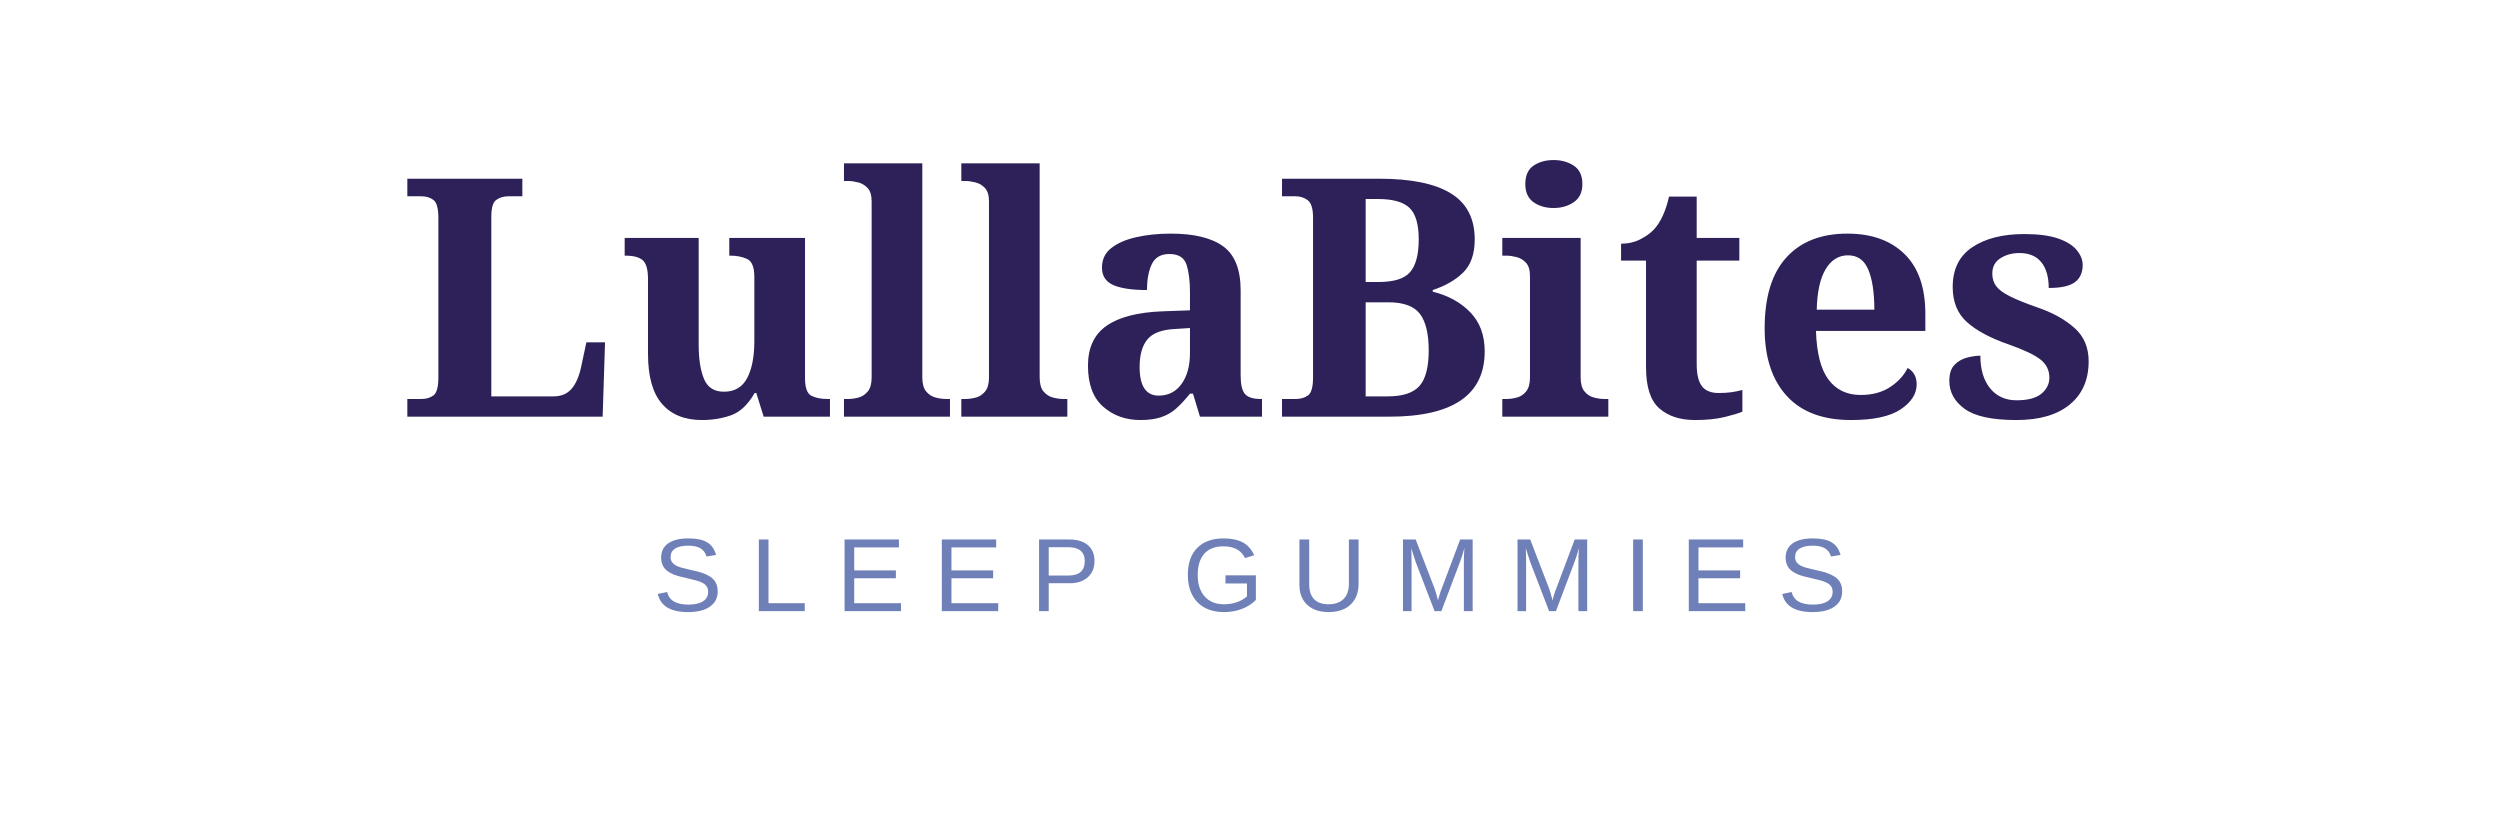
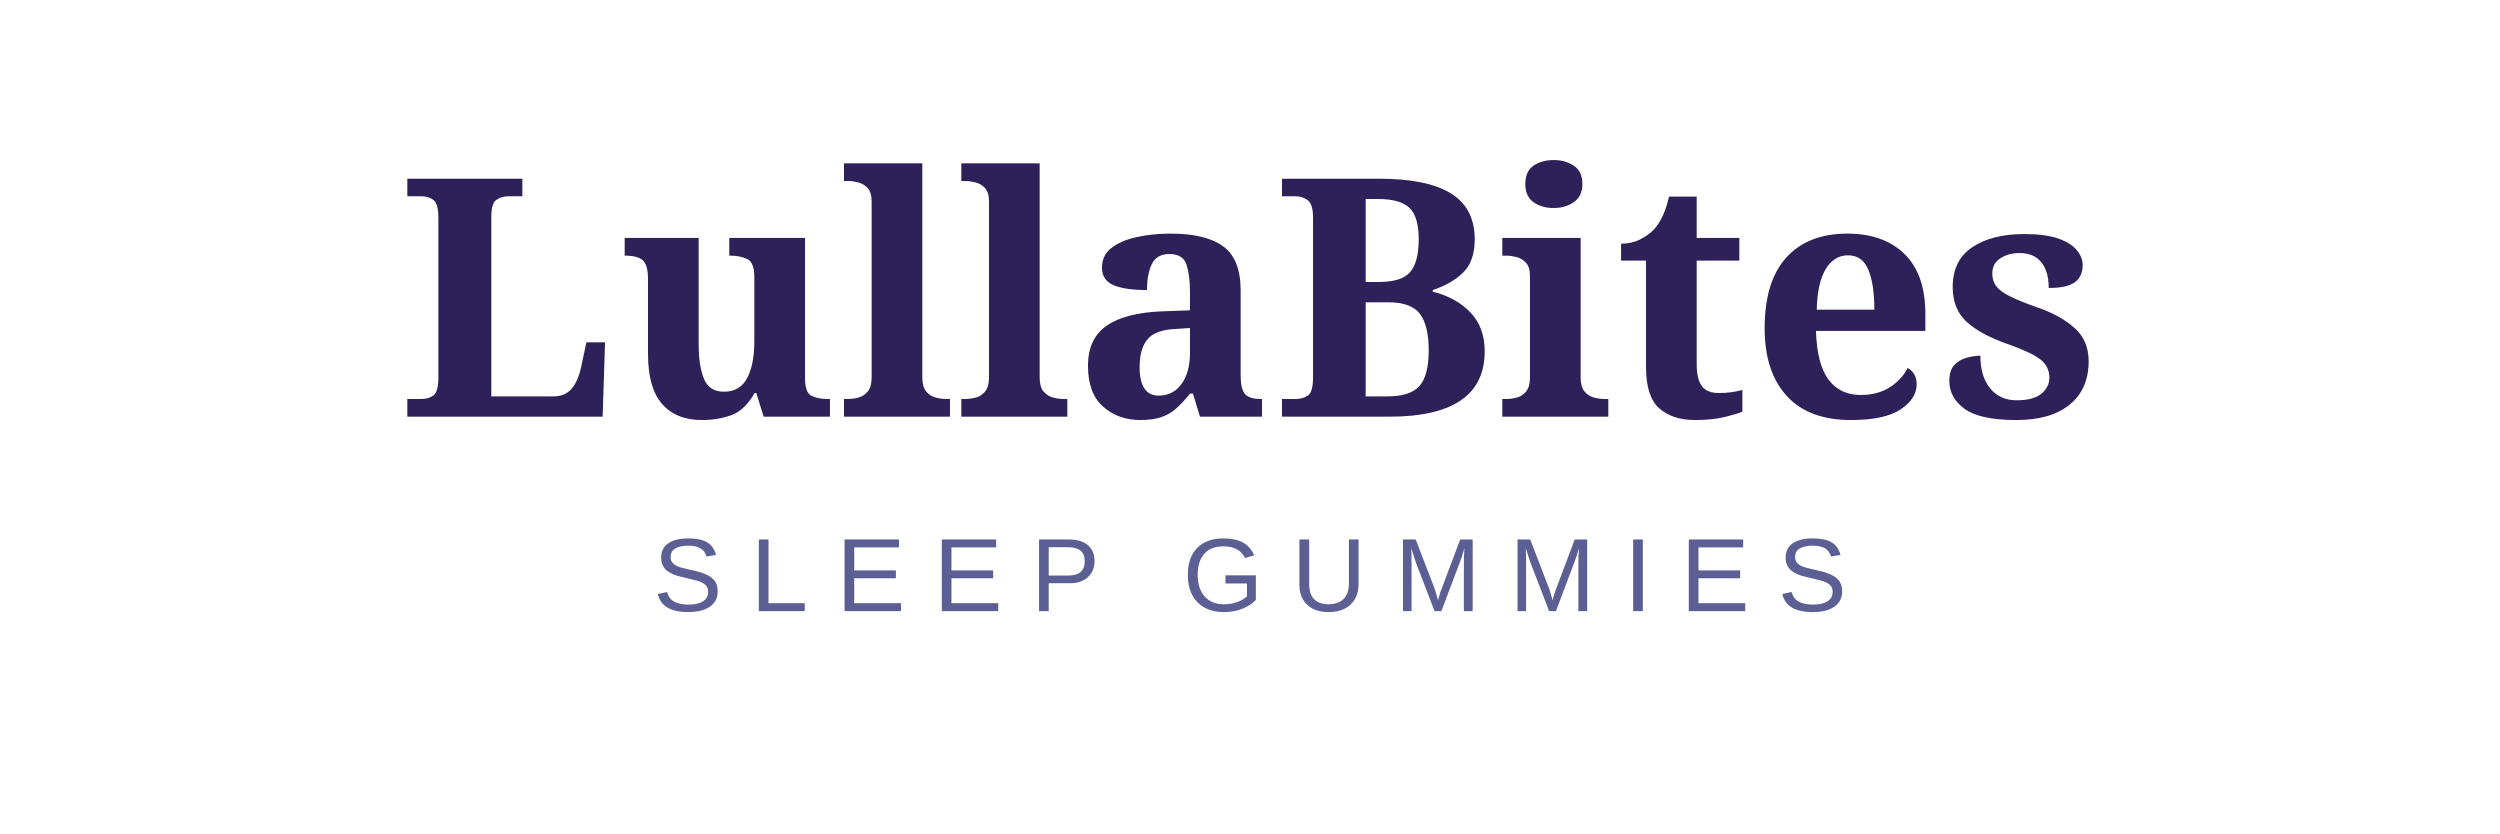
<svg xmlns="http://www.w3.org/2000/svg" viewBox="0 0 360 120" role="img" aria-label="LullaBites">
  <rect width="360" height="120" fill="none" />
  <text x="180" y="60" text-anchor="middle" font-family="Georgia, serif" font-size="48" font-weight="700" fill="#2e2159">LullaBites</text>
-   <text x="180" y="88" text-anchor="middle" font-family="Arial, sans-serif" font-size="15" letter-spacing="4" fill="#6f7fb7">SLEEP GUMMIES</text>
+   <text x="180" y="88" text-anchor="middle" font-family="Arial, sans-serif" font-size="15" letter-spacing="4" fill="#5b5f93">SLEEP GUMMIES</text>
</svg>
